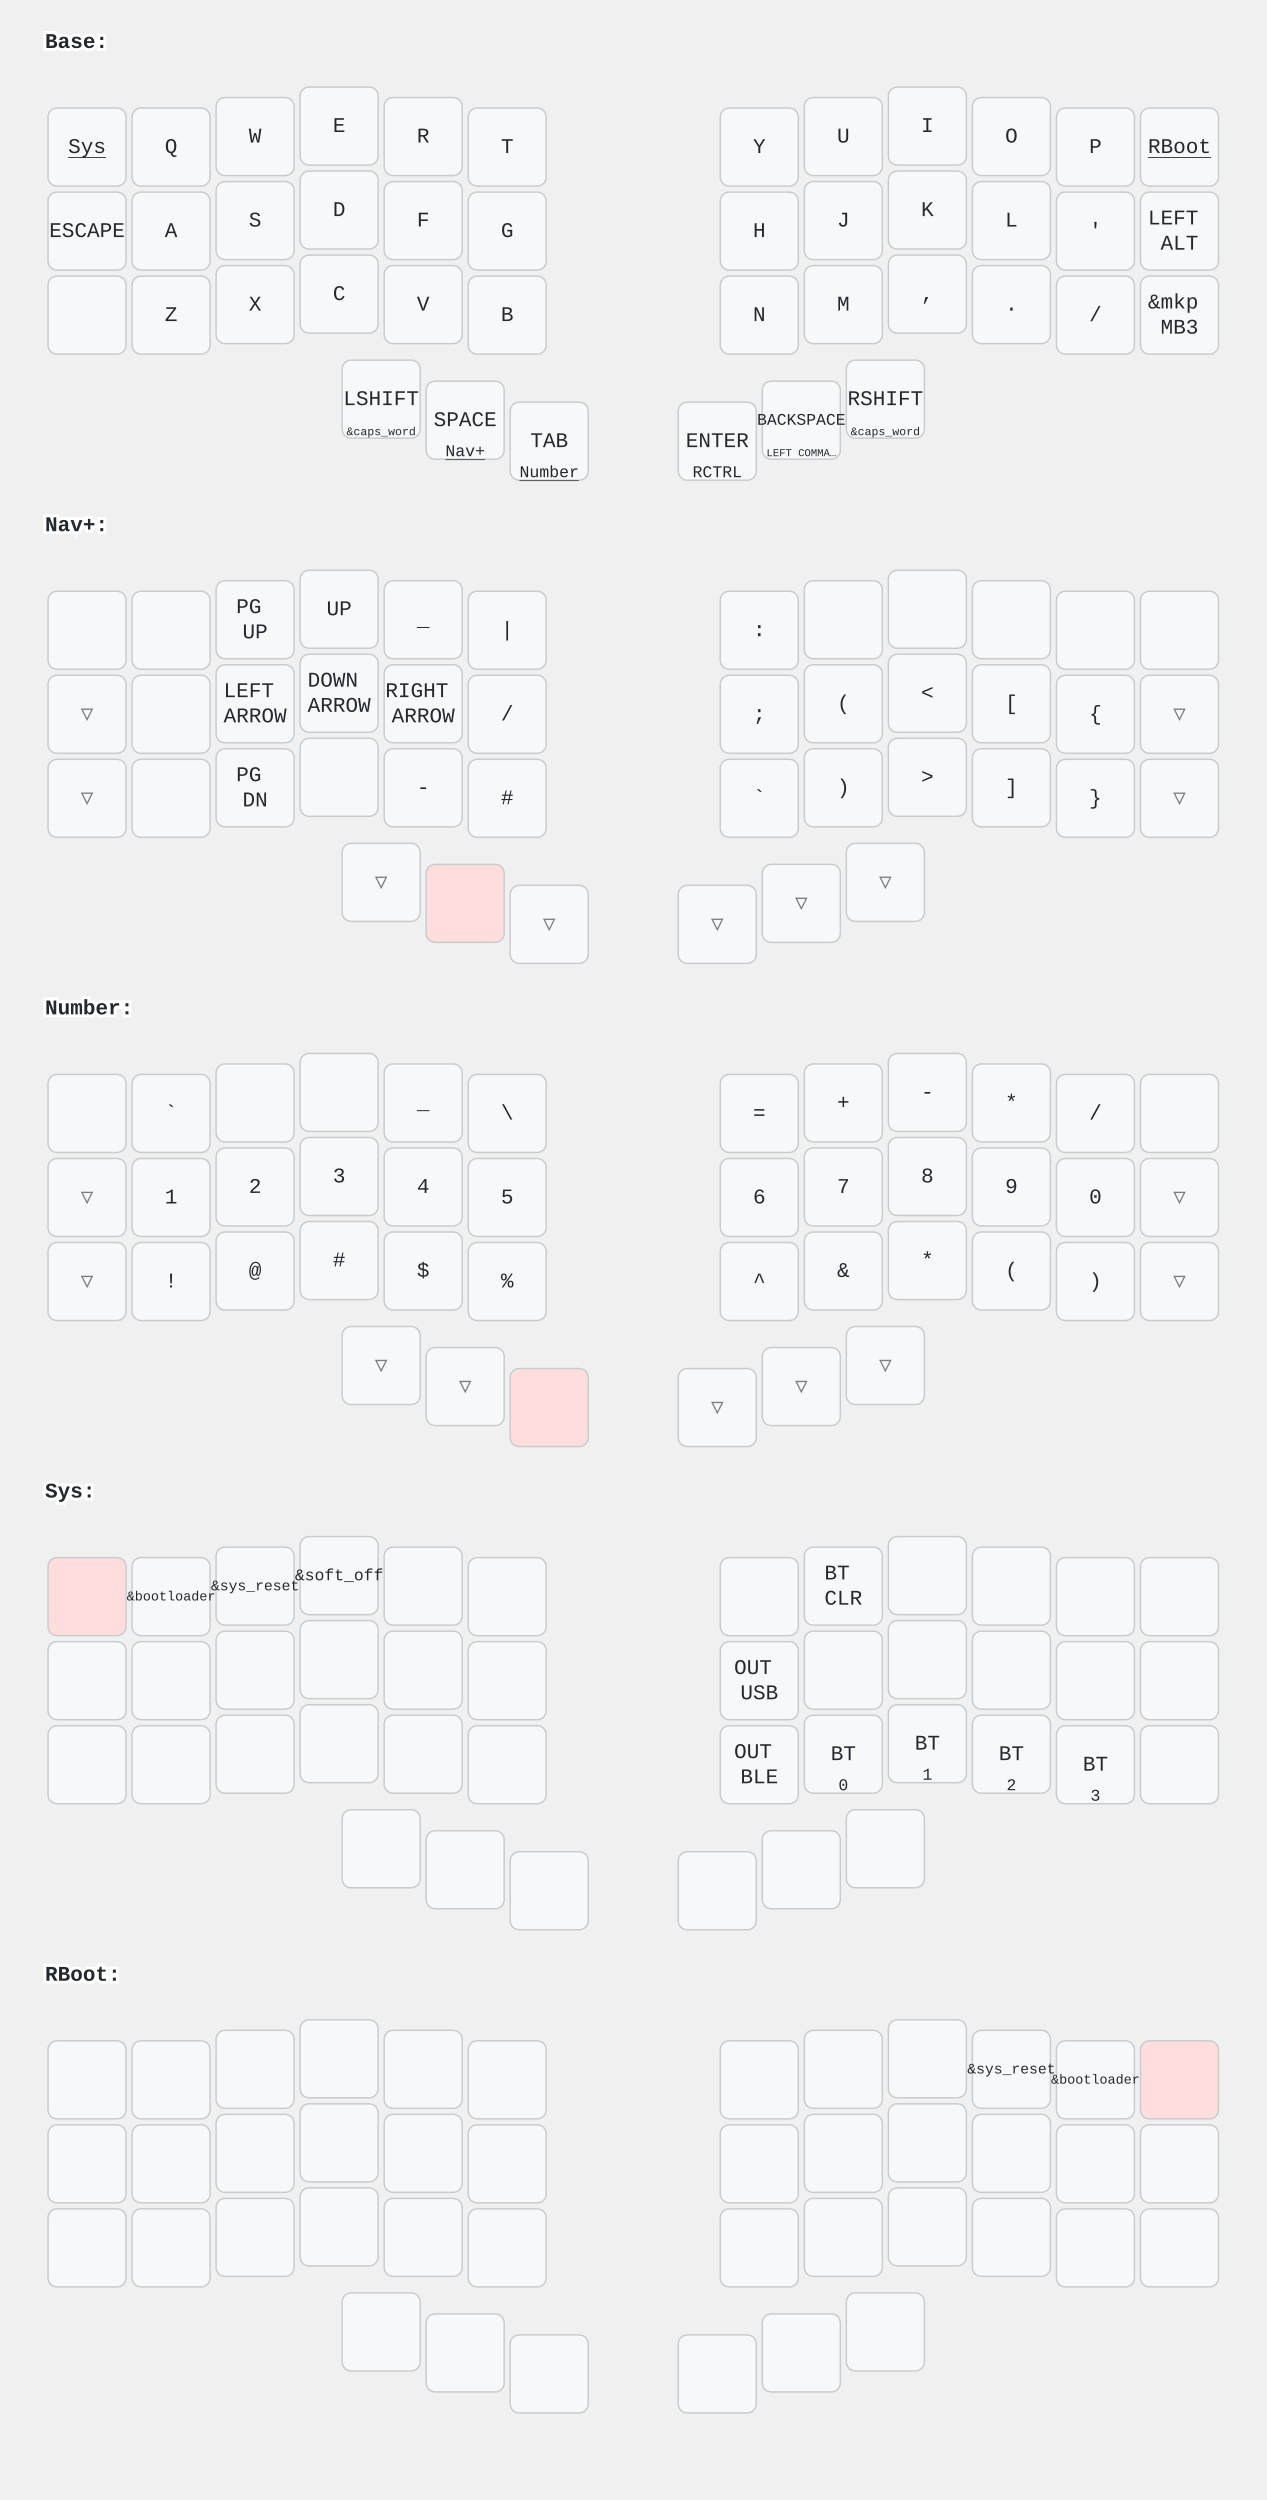
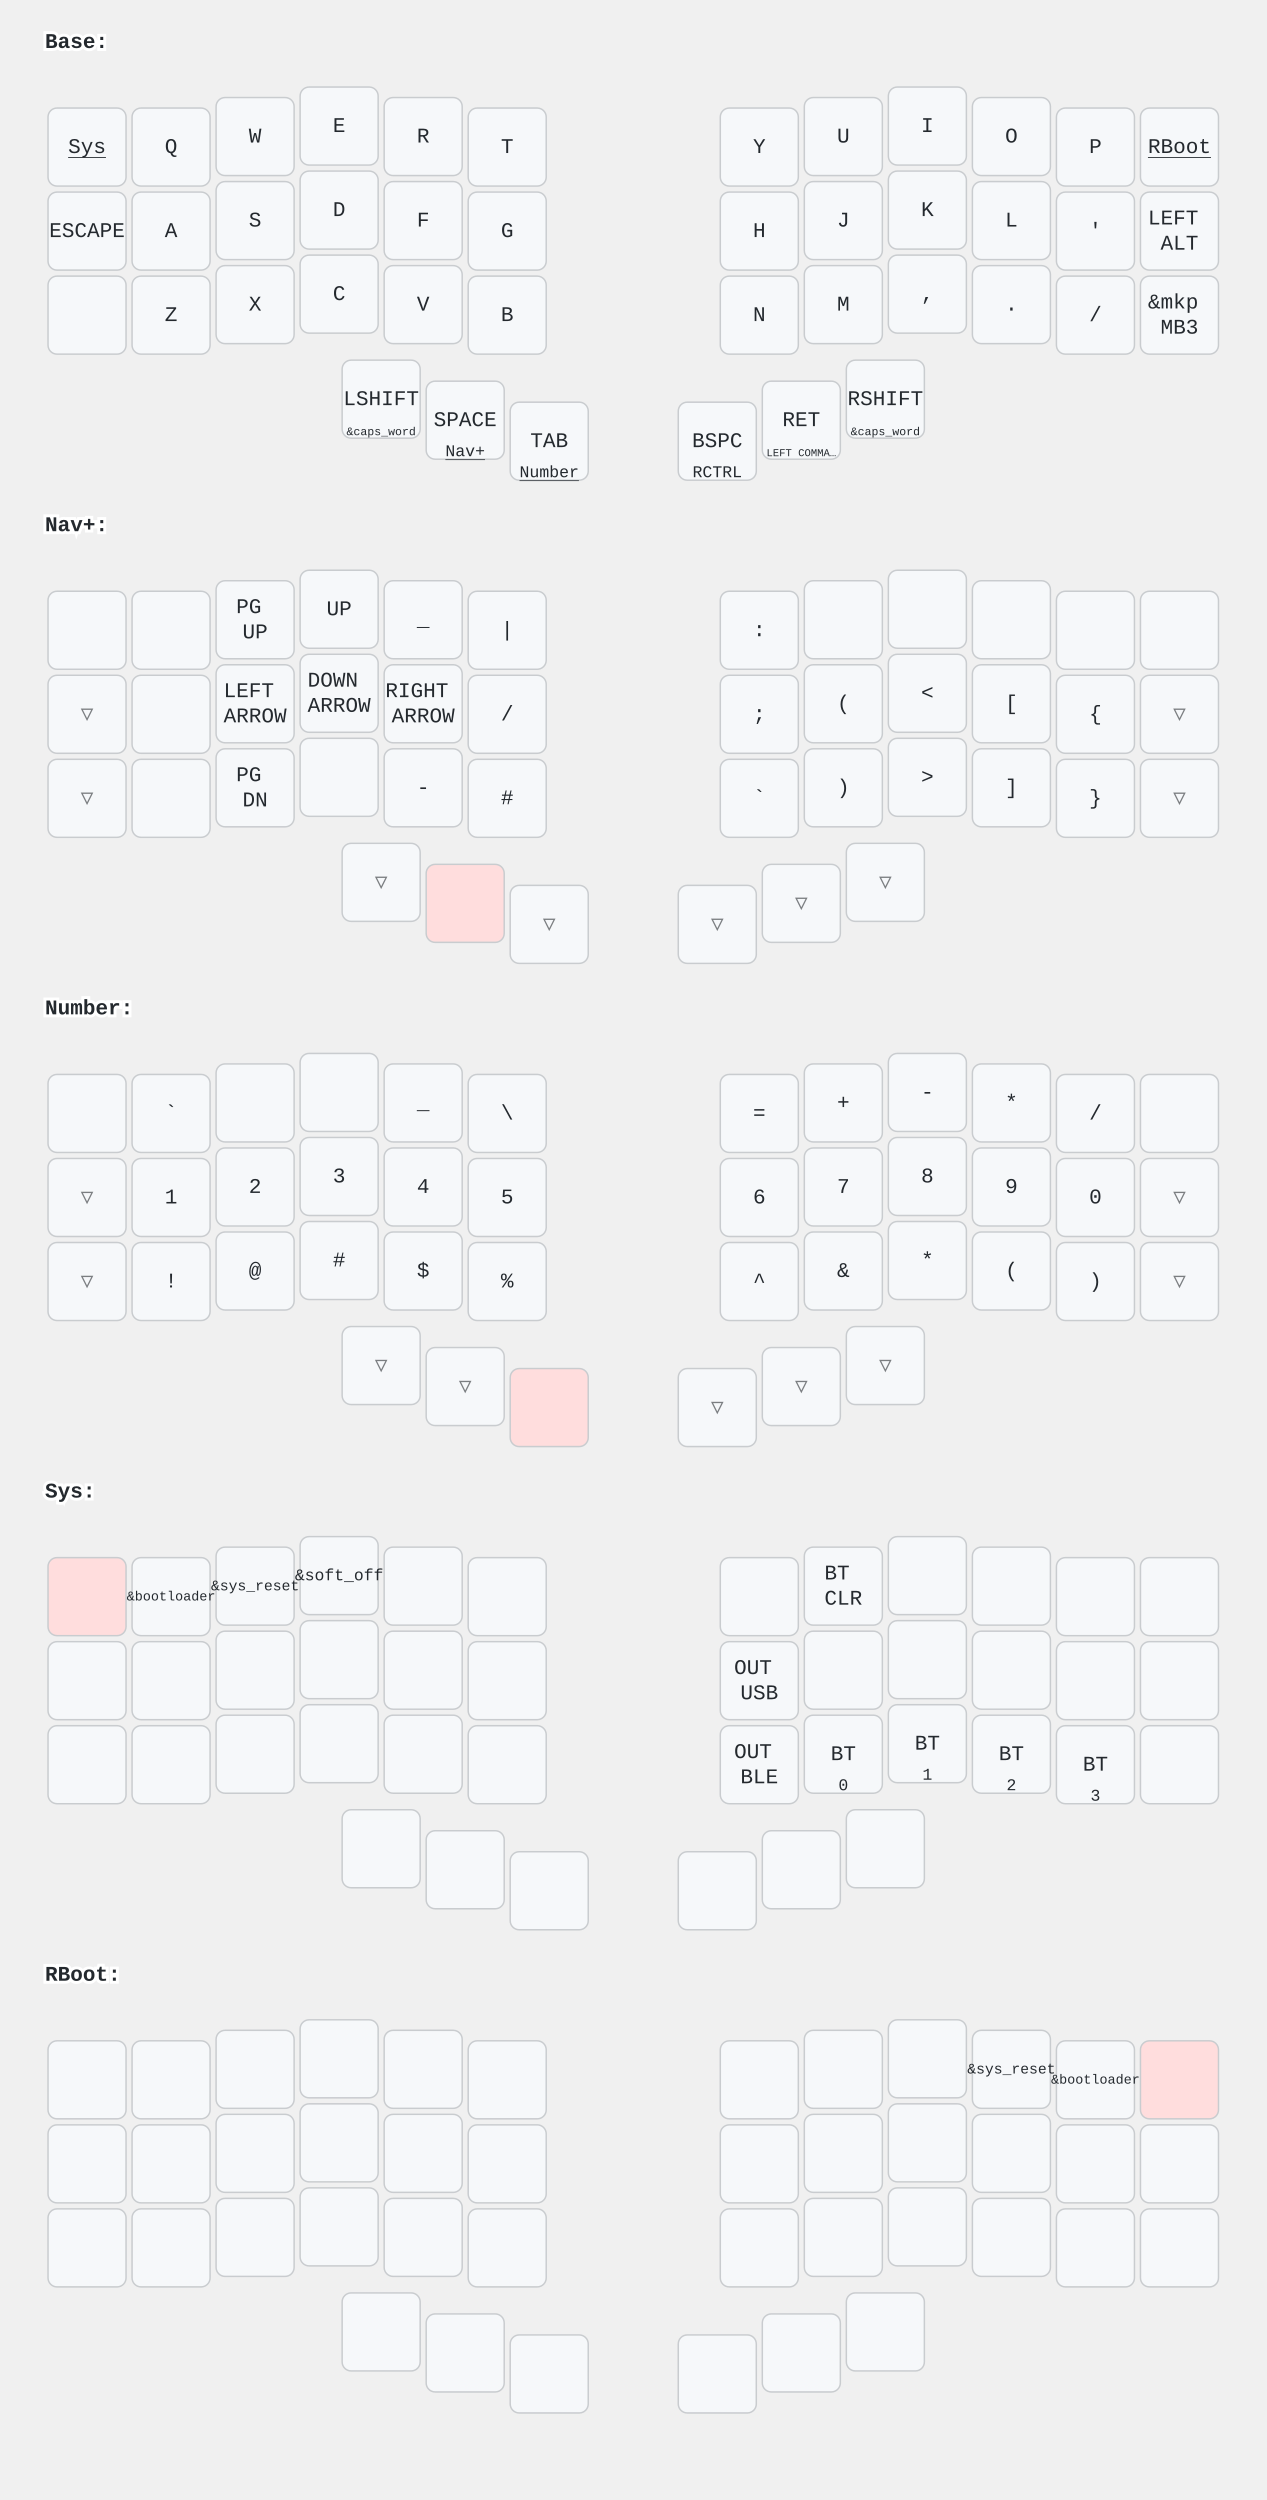
<svg xmlns="http://www.w3.org/2000/svg" width="844" height="1666" viewBox="0 0 844 1666" class="keymap">
  <style>/* inherit to force styles through use tags */
svg path {
    fill: inherit;
}

/* font and background color specifications */
svg.keymap {
    font-family: SFMono-Regular,Consolas,Liberation Mono,Menlo,monospace;
    font-size: 14px;
    font-kerning: normal;
    text-rendering: optimizeLegibility;
    fill: #24292e;
}

/* default key styling */
rect.key {
    fill: #f6f8fa;
}

rect.key, rect.combo {
    stroke: #c9cccf;
    stroke-width: 1;
}

/* default key side styling, only used is draw_key_sides is set */
rect.side {
    filter: brightness(90%);
}

/* color accent for combo boxes */
rect.combo, rect.combo-separate {
    fill: #cdf;
}

/* color accent for held keys */
rect.held, rect.combo.held {
    fill: #fdd;
}

/* color accent for ghost (optional) keys */
rect.ghost, rect.combo.ghost {
    stroke-dasharray: 4, 4;
    stroke-width: 2;
}

text {
    text-anchor: middle;
    dominant-baseline: middle;
}

/* styling for layer labels */
text.label {
    font-weight: bold;
    text-anchor: start;
    stroke: white;
    stroke-width: 4;
    paint-order: stroke;
}

/* styling for optional footer */
text.footer {
    text-anchor: end;
    dominant-baseline: auto;
    stroke: white;
    stroke-width: 4;
    paint-order: stroke;
}

/* styling for combo tap, and key hold/shifted label text */
text.combo, text.hold, text.shifted {
    font-size: 11px;
}

text.hold {
    text-anchor: middle;
    dominant-baseline: auto;
}

text.shifted {
    text-anchor: middle;
    dominant-baseline: hanging;
}

text.layer-activator {
    text-decoration: underline;
}

/* styling for hold/shifted label text in combo box */
text.combo.hold, text.combo.shifted {
    font-size: 8px;
}

/* lighter symbol for transparent keys */
text.trans {
    fill: #7b7e81;
}

/* styling for combo dendrons */
path.combo {
    stroke-width: 1;
    stroke: gray;
    fill: none;
}

/* Start Tabler Icons Cleanup */
/* cannot use height/width with glyphs */
.icon-tabler &gt; path {
    fill: inherit;
    stroke: inherit;
    stroke-width: 2;
}
/* hide tabler's default box */
.icon-tabler &gt; path[stroke="none"][fill="none"] {
    visibility: hidden;
}
/* End Tabler Icons Cleanup */
</style>
  <g transform="translate(30, 0)" class="layer-Base">
    <text x="0" y="28" class="label" id="Base">Base:</text>
    <g transform="translate(0, 56)">
      <g transform="translate(28, 42)" class="key keypos-0">
        <rect rx="6" ry="6" x="-26" y="-26" width="52" height="52" class="key" />
        <a href="#Sys">
          <text x="0" y="0" class="key tap layer-activator">Sys</text>
        </a>
      </g>
      <g transform="translate(84, 42)" class="key keypos-1">
        <rect rx="6" ry="6" x="-26" y="-26" width="52" height="52" class="key" />
        <text x="0" y="0" class="key tap">Q</text>
      </g>
      <g transform="translate(140, 35)" class="key keypos-2">
        <rect rx="6" ry="6" x="-26" y="-26" width="52" height="52" class="key" />
        <text x="0" y="0" class="key tap">W</text>
      </g>
      <g transform="translate(196, 28)" class="key keypos-3">
        <rect rx="6" ry="6" x="-26" y="-26" width="52" height="52" class="key" />
        <text x="0" y="0" class="key tap">E</text>
      </g>
      <g transform="translate(252, 35)" class="key keypos-4">
        <rect rx="6" ry="6" x="-26" y="-26" width="52" height="52" class="key" />
        <text x="0" y="0" class="key tap">R</text>
      </g>
      <g transform="translate(308, 42)" class="key keypos-5">
        <rect rx="6" ry="6" x="-26" y="-26" width="52" height="52" class="key" />
        <text x="0" y="0" class="key tap">T</text>
      </g>
      <g transform="translate(476, 42)" class="key keypos-6">
        <rect rx="6" ry="6" x="-26" y="-26" width="52" height="52" class="key" />
        <text x="0" y="0" class="key tap">Y</text>
      </g>
      <g transform="translate(532, 35)" class="key keypos-7">
        <rect rx="6" ry="6" x="-26" y="-26" width="52" height="52" class="key" />
        <text x="0" y="0" class="key tap">U</text>
      </g>
      <g transform="translate(588, 28)" class="key keypos-8">
        <rect rx="6" ry="6" x="-26" y="-26" width="52" height="52" class="key" />
        <text x="0" y="0" class="key tap">I</text>
      </g>
      <g transform="translate(644, 35)" class="key keypos-9">
        <rect rx="6" ry="6" x="-26" y="-26" width="52" height="52" class="key" />
        <text x="0" y="0" class="key tap">O</text>
      </g>
      <g transform="translate(700, 42)" class="key keypos-10">
        <rect rx="6" ry="6" x="-26" y="-26" width="52" height="52" class="key" />
        <text x="0" y="0" class="key tap">P</text>
      </g>
      <g transform="translate(756, 42)" class="key keypos-11">
        <rect rx="6" ry="6" x="-26" y="-26" width="52" height="52" class="key" />
        <a href="#RBoot">
          <text x="0" y="0" class="key tap layer-activator">RBoot</text>
        </a>
      </g>
      <g transform="translate(28, 98)" class="key keypos-12">
        <rect rx="6" ry="6" x="-26" y="-26" width="52" height="52" class="key" />
        <text x="0" y="0" class="key tap">ESCAPE</text>
      </g>
      <g transform="translate(84, 98)" class="key keypos-13">
        <rect rx="6" ry="6" x="-26" y="-26" width="52" height="52" class="key" />
        <text x="0" y="0" class="key tap">A</text>
      </g>
      <g transform="translate(140, 91)" class="key keypos-14">
        <rect rx="6" ry="6" x="-26" y="-26" width="52" height="52" class="key" />
        <text x="0" y="0" class="key tap">S</text>
      </g>
      <g transform="translate(196, 84)" class="key keypos-15">
        <rect rx="6" ry="6" x="-26" y="-26" width="52" height="52" class="key" />
        <text x="0" y="0" class="key tap">D</text>
      </g>
      <g transform="translate(252, 91)" class="key keypos-16">
        <rect rx="6" ry="6" x="-26" y="-26" width="52" height="52" class="key" />
        <text x="0" y="0" class="key tap">F</text>
      </g>
      <g transform="translate(308, 98)" class="key keypos-17">
        <rect rx="6" ry="6" x="-26" y="-26" width="52" height="52" class="key" />
        <text x="0" y="0" class="key tap">G</text>
      </g>
      <g transform="translate(476, 98)" class="key keypos-18">
        <rect rx="6" ry="6" x="-26" y="-26" width="52" height="52" class="key" />
        <text x="0" y="0" class="key tap">H</text>
      </g>
      <g transform="translate(532, 91)" class="key keypos-19">
        <rect rx="6" ry="6" x="-26" y="-26" width="52" height="52" class="key" />
        <text x="0" y="0" class="key tap">J</text>
      </g>
      <g transform="translate(588, 84)" class="key keypos-20">
        <rect rx="6" ry="6" x="-26" y="-26" width="52" height="52" class="key" />
        <text x="0" y="0" class="key tap">K</text>
      </g>
      <g transform="translate(644, 91)" class="key keypos-21">
        <rect rx="6" ry="6" x="-26" y="-26" width="52" height="52" class="key" />
        <text x="0" y="0" class="key tap">L</text>
      </g>
      <g transform="translate(700, 98)" class="key keypos-22">
        <rect rx="6" ry="6" x="-26" y="-26" width="52" height="52" class="key" />
        <text x="0" y="0" class="key tap">'</text>
      </g>
      <g transform="translate(756, 98)" class="key keypos-23">
        <rect rx="6" ry="6" x="-26" y="-26" width="52" height="52" class="key" />
        <text x="0" y="0" class="key tap">
          <tspan x="0" dy="-0.6em">LEFT</tspan>
          <tspan x="0" dy="1.2em">ALT</tspan>
        </text>
      </g>
      <g transform="translate(28, 154)" class="key keypos-24">
        <rect rx="6" ry="6" x="-26" y="-26" width="52" height="52" class="key" />
      </g>
      <g transform="translate(84, 154)" class="key keypos-25">
        <rect rx="6" ry="6" x="-26" y="-26" width="52" height="52" class="key" />
        <text x="0" y="0" class="key tap">Z</text>
      </g>
      <g transform="translate(140, 147)" class="key keypos-26">
        <rect rx="6" ry="6" x="-26" y="-26" width="52" height="52" class="key" />
        <text x="0" y="0" class="key tap">X</text>
      </g>
      <g transform="translate(196, 140)" class="key keypos-27">
        <rect rx="6" ry="6" x="-26" y="-26" width="52" height="52" class="key" />
        <text x="0" y="0" class="key tap">C</text>
      </g>
      <g transform="translate(252, 147)" class="key keypos-28">
        <rect rx="6" ry="6" x="-26" y="-26" width="52" height="52" class="key" />
        <text x="0" y="0" class="key tap">V</text>
      </g>
      <g transform="translate(308, 154)" class="key keypos-29">
        <rect rx="6" ry="6" x="-26" y="-26" width="52" height="52" class="key" />
        <text x="0" y="0" class="key tap">B</text>
      </g>
      <g transform="translate(476, 154)" class="key keypos-30">
        <rect rx="6" ry="6" x="-26" y="-26" width="52" height="52" class="key" />
        <text x="0" y="0" class="key tap">N</text>
      </g>
      <g transform="translate(532, 147)" class="key keypos-31">
        <rect rx="6" ry="6" x="-26" y="-26" width="52" height="52" class="key" />
        <text x="0" y="0" class="key tap">M</text>
      </g>
      <g transform="translate(588, 140)" class="key keypos-32">
        <rect rx="6" ry="6" x="-26" y="-26" width="52" height="52" class="key" />
        <text x="0" y="0" class="key tap">,</text>
      </g>
      <g transform="translate(644, 147)" class="key keypos-33">
        <rect rx="6" ry="6" x="-26" y="-26" width="52" height="52" class="key" />
        <text x="0" y="0" class="key tap">.</text>
      </g>
      <g transform="translate(700, 154)" class="key keypos-34">
        <rect rx="6" ry="6" x="-26" y="-26" width="52" height="52" class="key" />
        <text x="0" y="0" class="key tap">/</text>
      </g>
      <g transform="translate(756, 154)" class="key keypos-35">
        <rect rx="6" ry="6" x="-26" y="-26" width="52" height="52" class="key" />
        <text x="0" y="0" class="key tap">
          <tspan x="0" dy="-0.6em">&amp;mkp</tspan>
          <tspan x="0" dy="1.2em">MB3</tspan>
        </text>
      </g>
      <g transform="translate(224, 210)" class="key keypos-36">
        <rect rx="6" ry="6" x="-26" y="-26" width="52" height="52" class="key" />
        <text x="0" y="0" class="key tap">LSHIFT</text>
        <text x="0" y="24" class="key hold">
          <tspan style="font-size: 70%">&amp;caps_word</tspan>
        </text>
      </g>
      <g transform="translate(280, 224)" class="key keypos-37">
        <rect rx="6" ry="6" x="-26" y="-26" width="52" height="52" class="key" />
        <text x="0" y="0" class="key tap">SPACE</text>
        <a href="#Nav">
          <text x="0" y="24" class="key hold layer-activator">Nav+</text>
        </a>
      </g>
      <g transform="translate(336, 238)" class="key keypos-38">
        <rect rx="6" ry="6" x="-26" y="-26" width="52" height="52" class="key" />
        <text x="0" y="0" class="key tap">TAB</text>
        <a href="#Number">
          <text x="0" y="24" class="key hold layer-activator">Number</text>
        </a>
      </g>
      <g transform="translate(448, 238)" class="key keypos-39">
        <rect rx="6" ry="6" x="-26" y="-26" width="52" height="52" class="key" />
-         <text x="0" y="0" class="key tap">ENTER</text>
+         <text x="0" y="0" class="key tap">BSPC</text>
        <text x="0" y="24" class="key hold">RCTRL</text>
      </g>
      <g transform="translate(504, 224)" class="key keypos-40">
        <rect rx="6" ry="6" x="-26" y="-26" width="52" height="52" class="key" />
-         <text x="0" y="0" class="key tap">
-           <tspan style="font-size: 78%">BACKSPACE</tspan>
-         </text>
+         <text x="0" y="0" class="key tap">RET</text>
        <text x="0" y="24" class="key hold">
          <tspan style="font-size: 64%">LEFT COMMA…</tspan>
        </text>
      </g>
      <g transform="translate(560, 210)" class="key keypos-41">
        <rect rx="6" ry="6" x="-26" y="-26" width="52" height="52" class="key" />
        <text x="0" y="0" class="key tap">RSHIFT</text>
        <text x="0" y="24" class="key hold">
          <tspan style="font-size: 70%">&amp;caps_word</tspan>
        </text>
      </g>
    </g>
  </g>
  <g transform="translate(30, 322)" class="layer-Nav+">
    <text x="0" y="28" class="label" id="Nav">Nav+:</text>
    <g transform="translate(0, 56)">
      <g transform="translate(28, 42)" class="key keypos-0">
        <rect rx="6" ry="6" x="-26" y="-26" width="52" height="52" class="key" />
      </g>
      <g transform="translate(84, 42)" class="key keypos-1">
        <rect rx="6" ry="6" x="-26" y="-26" width="52" height="52" class="key" />
      </g>
      <g transform="translate(140, 35)" class="key keypos-2">
        <rect rx="6" ry="6" x="-26" y="-26" width="52" height="52" class="key" />
        <text x="0" y="0" class="key tap">
          <tspan x="0" dy="-0.6em">PG</tspan>
          <tspan x="0" dy="1.2em">UP</tspan>
        </text>
      </g>
      <g transform="translate(196, 28)" class="key keypos-3">
        <rect rx="6" ry="6" x="-26" y="-26" width="52" height="52" class="key" />
        <text x="0" y="0" class="key tap">UP</text>
      </g>
      <g transform="translate(252, 35)" class="key keypos-4">
        <rect rx="6" ry="6" x="-26" y="-26" width="52" height="52" class="key" />
        <text x="0" y="0" class="key tap">_</text>
      </g>
      <g transform="translate(308, 42)" class="key keypos-5">
        <rect rx="6" ry="6" x="-26" y="-26" width="52" height="52" class="key" />
        <text x="0" y="0" class="key tap">|</text>
      </g>
      <g transform="translate(476, 42)" class="key keypos-6">
        <rect rx="6" ry="6" x="-26" y="-26" width="52" height="52" class="key" />
        <text x="0" y="0" class="key tap">:</text>
      </g>
      <g transform="translate(532, 35)" class="key keypos-7">
        <rect rx="6" ry="6" x="-26" y="-26" width="52" height="52" class="key" />
      </g>
      <g transform="translate(588, 28)" class="key keypos-8">
        <rect rx="6" ry="6" x="-26" y="-26" width="52" height="52" class="key" />
      </g>
      <g transform="translate(644, 35)" class="key keypos-9">
        <rect rx="6" ry="6" x="-26" y="-26" width="52" height="52" class="key" />
      </g>
      <g transform="translate(700, 42)" class="key keypos-10">
        <rect rx="6" ry="6" x="-26" y="-26" width="52" height="52" class="key" />
      </g>
      <g transform="translate(756, 42)" class="key keypos-11">
        <rect rx="6" ry="6" x="-26" y="-26" width="52" height="52" class="key" />
      </g>
      <g transform="translate(28, 98)" class="key trans keypos-12">
        <rect rx="6" ry="6" x="-26" y="-26" width="52" height="52" class="key trans" />
        <text x="0" y="0" class="key trans tap">▽</text>
      </g>
      <g transform="translate(84, 98)" class="key keypos-13">
        <rect rx="6" ry="6" x="-26" y="-26" width="52" height="52" class="key" />
      </g>
      <g transform="translate(140, 91)" class="key keypos-14">
        <rect rx="6" ry="6" x="-26" y="-26" width="52" height="52" class="key" />
        <text x="0" y="0" class="key tap">
          <tspan x="0" dy="-0.6em">LEFT</tspan>
          <tspan x="0" dy="1.2em">ARROW</tspan>
        </text>
      </g>
      <g transform="translate(196, 84)" class="key keypos-15">
        <rect rx="6" ry="6" x="-26" y="-26" width="52" height="52" class="key" />
        <text x="0" y="0" class="key tap">
          <tspan x="0" dy="-0.6em">DOWN</tspan>
          <tspan x="0" dy="1.2em">ARROW</tspan>
        </text>
      </g>
      <g transform="translate(252, 91)" class="key keypos-16">
        <rect rx="6" ry="6" x="-26" y="-26" width="52" height="52" class="key" />
        <text x="0" y="0" class="key tap">
          <tspan x="0" dy="-0.6em">RIGHT</tspan>
          <tspan x="0" dy="1.2em">ARROW</tspan>
        </text>
      </g>
      <g transform="translate(308, 98)" class="key keypos-17">
        <rect rx="6" ry="6" x="-26" y="-26" width="52" height="52" class="key" />
        <text x="0" y="0" class="key tap">/</text>
      </g>
      <g transform="translate(476, 98)" class="key keypos-18">
        <rect rx="6" ry="6" x="-26" y="-26" width="52" height="52" class="key" />
        <text x="0" y="0" class="key tap">;</text>
      </g>
      <g transform="translate(532, 91)" class="key keypos-19">
        <rect rx="6" ry="6" x="-26" y="-26" width="52" height="52" class="key" />
        <text x="0" y="0" class="key tap">(</text>
      </g>
      <g transform="translate(588, 84)" class="key keypos-20">
        <rect rx="6" ry="6" x="-26" y="-26" width="52" height="52" class="key" />
        <text x="0" y="0" class="key tap">&lt;</text>
      </g>
      <g transform="translate(644, 91)" class="key keypos-21">
        <rect rx="6" ry="6" x="-26" y="-26" width="52" height="52" class="key" />
        <text x="0" y="0" class="key tap">[</text>
      </g>
      <g transform="translate(700, 98)" class="key keypos-22">
        <rect rx="6" ry="6" x="-26" y="-26" width="52" height="52" class="key" />
        <text x="0" y="0" class="key tap">{</text>
      </g>
      <g transform="translate(756, 98)" class="key trans keypos-23">
        <rect rx="6" ry="6" x="-26" y="-26" width="52" height="52" class="key trans" />
        <text x="0" y="0" class="key trans tap">▽</text>
      </g>
      <g transform="translate(28, 154)" class="key trans keypos-24">
        <rect rx="6" ry="6" x="-26" y="-26" width="52" height="52" class="key trans" />
        <text x="0" y="0" class="key trans tap">▽</text>
      </g>
      <g transform="translate(84, 154)" class="key keypos-25">
        <rect rx="6" ry="6" x="-26" y="-26" width="52" height="52" class="key" />
      </g>
      <g transform="translate(140, 147)" class="key keypos-26">
        <rect rx="6" ry="6" x="-26" y="-26" width="52" height="52" class="key" />
        <text x="0" y="0" class="key tap">
          <tspan x="0" dy="-0.6em">PG</tspan>
          <tspan x="0" dy="1.2em">DN</tspan>
        </text>
      </g>
      <g transform="translate(196, 140)" class="key keypos-27">
        <rect rx="6" ry="6" x="-26" y="-26" width="52" height="52" class="key" />
      </g>
      <g transform="translate(252, 147)" class="key keypos-28">
        <rect rx="6" ry="6" x="-26" y="-26" width="52" height="52" class="key" />
        <text x="0" y="0" class="key tap">-</text>
      </g>
      <g transform="translate(308, 154)" class="key keypos-29">
        <rect rx="6" ry="6" x="-26" y="-26" width="52" height="52" class="key" />
        <text x="0" y="0" class="key tap">#</text>
      </g>
      <g transform="translate(476, 154)" class="key keypos-30">
        <rect rx="6" ry="6" x="-26" y="-26" width="52" height="52" class="key" />
        <text x="0" y="0" class="key tap">`</text>
      </g>
      <g transform="translate(532, 147)" class="key keypos-31">
        <rect rx="6" ry="6" x="-26" y="-26" width="52" height="52" class="key" />
        <text x="0" y="0" class="key tap">)</text>
      </g>
      <g transform="translate(588, 140)" class="key keypos-32">
        <rect rx="6" ry="6" x="-26" y="-26" width="52" height="52" class="key" />
        <text x="0" y="0" class="key tap">&gt;</text>
      </g>
      <g transform="translate(644, 147)" class="key keypos-33">
        <rect rx="6" ry="6" x="-26" y="-26" width="52" height="52" class="key" />
        <text x="0" y="0" class="key tap">]</text>
      </g>
      <g transform="translate(700, 154)" class="key keypos-34">
        <rect rx="6" ry="6" x="-26" y="-26" width="52" height="52" class="key" />
        <text x="0" y="0" class="key tap">}</text>
      </g>
      <g transform="translate(756, 154)" class="key trans keypos-35">
        <rect rx="6" ry="6" x="-26" y="-26" width="52" height="52" class="key trans" />
        <text x="0" y="0" class="key trans tap">▽</text>
      </g>
      <g transform="translate(224, 210)" class="key trans keypos-36">
        <rect rx="6" ry="6" x="-26" y="-26" width="52" height="52" class="key trans" />
        <text x="0" y="0" class="key trans tap">▽</text>
      </g>
      <g transform="translate(280, 224)" class="key held keypos-37">
        <rect rx="6" ry="6" x="-26" y="-26" width="52" height="52" class="key held" />
      </g>
      <g transform="translate(336, 238)" class="key trans keypos-38">
        <rect rx="6" ry="6" x="-26" y="-26" width="52" height="52" class="key trans" />
        <text x="0" y="0" class="key trans tap">▽</text>
      </g>
      <g transform="translate(448, 238)" class="key trans keypos-39">
        <rect rx="6" ry="6" x="-26" y="-26" width="52" height="52" class="key trans" />
        <text x="0" y="0" class="key trans tap">▽</text>
      </g>
      <g transform="translate(504, 224)" class="key trans keypos-40">
        <rect rx="6" ry="6" x="-26" y="-26" width="52" height="52" class="key trans" />
        <text x="0" y="0" class="key trans tap">▽</text>
      </g>
      <g transform="translate(560, 210)" class="key trans keypos-41">
        <rect rx="6" ry="6" x="-26" y="-26" width="52" height="52" class="key trans" />
        <text x="0" y="0" class="key trans tap">▽</text>
      </g>
    </g>
  </g>
  <g transform="translate(30, 644)" class="layer-Number">
    <text x="0" y="28" class="label" id="Number">Number:</text>
    <g transform="translate(0, 56)">
      <g transform="translate(28, 42)" class="key keypos-0">
        <rect rx="6" ry="6" x="-26" y="-26" width="52" height="52" class="key" />
      </g>
      <g transform="translate(84, 42)" class="key keypos-1">
        <rect rx="6" ry="6" x="-26" y="-26" width="52" height="52" class="key" />
        <text x="0" y="0" class="key tap">`</text>
      </g>
      <g transform="translate(140, 35)" class="key keypos-2">
        <rect rx="6" ry="6" x="-26" y="-26" width="52" height="52" class="key" />
      </g>
      <g transform="translate(196, 28)" class="key keypos-3">
        <rect rx="6" ry="6" x="-26" y="-26" width="52" height="52" class="key" />
      </g>
      <g transform="translate(252, 35)" class="key keypos-4">
        <rect rx="6" ry="6" x="-26" y="-26" width="52" height="52" class="key" />
        <text x="0" y="0" class="key tap">_</text>
      </g>
      <g transform="translate(308, 42)" class="key keypos-5">
        <rect rx="6" ry="6" x="-26" y="-26" width="52" height="52" class="key" />
        <text x="0" y="0" class="key tap">\</text>
      </g>
      <g transform="translate(476, 42)" class="key keypos-6">
        <rect rx="6" ry="6" x="-26" y="-26" width="52" height="52" class="key" />
        <text x="0" y="0" class="key tap">=</text>
      </g>
      <g transform="translate(532, 35)" class="key keypos-7">
        <rect rx="6" ry="6" x="-26" y="-26" width="52" height="52" class="key" />
        <text x="0" y="0" class="key tap">+</text>
      </g>
      <g transform="translate(588, 28)" class="key keypos-8">
        <rect rx="6" ry="6" x="-26" y="-26" width="52" height="52" class="key" />
        <text x="0" y="0" class="key tap">-</text>
      </g>
      <g transform="translate(644, 35)" class="key keypos-9">
        <rect rx="6" ry="6" x="-26" y="-26" width="52" height="52" class="key" />
        <text x="0" y="0" class="key tap">*</text>
      </g>
      <g transform="translate(700, 42)" class="key keypos-10">
        <rect rx="6" ry="6" x="-26" y="-26" width="52" height="52" class="key" />
        <text x="0" y="0" class="key tap">/</text>
      </g>
      <g transform="translate(756, 42)" class="key keypos-11">
        <rect rx="6" ry="6" x="-26" y="-26" width="52" height="52" class="key" />
      </g>
      <g transform="translate(28, 98)" class="key trans keypos-12">
        <rect rx="6" ry="6" x="-26" y="-26" width="52" height="52" class="key trans" />
        <text x="0" y="0" class="key trans tap">▽</text>
      </g>
      <g transform="translate(84, 98)" class="key keypos-13">
        <rect rx="6" ry="6" x="-26" y="-26" width="52" height="52" class="key" />
        <text x="0" y="0" class="key tap">1</text>
      </g>
      <g transform="translate(140, 91)" class="key keypos-14">
        <rect rx="6" ry="6" x="-26" y="-26" width="52" height="52" class="key" />
        <text x="0" y="0" class="key tap">2</text>
      </g>
      <g transform="translate(196, 84)" class="key keypos-15">
        <rect rx="6" ry="6" x="-26" y="-26" width="52" height="52" class="key" />
        <text x="0" y="0" class="key tap">3</text>
      </g>
      <g transform="translate(252, 91)" class="key keypos-16">
        <rect rx="6" ry="6" x="-26" y="-26" width="52" height="52" class="key" />
        <text x="0" y="0" class="key tap">4</text>
      </g>
      <g transform="translate(308, 98)" class="key keypos-17">
        <rect rx="6" ry="6" x="-26" y="-26" width="52" height="52" class="key" />
        <text x="0" y="0" class="key tap">5</text>
      </g>
      <g transform="translate(476, 98)" class="key keypos-18">
        <rect rx="6" ry="6" x="-26" y="-26" width="52" height="52" class="key" />
        <text x="0" y="0" class="key tap">6</text>
      </g>
      <g transform="translate(532, 91)" class="key keypos-19">
        <rect rx="6" ry="6" x="-26" y="-26" width="52" height="52" class="key" />
        <text x="0" y="0" class="key tap">7</text>
      </g>
      <g transform="translate(588, 84)" class="key keypos-20">
        <rect rx="6" ry="6" x="-26" y="-26" width="52" height="52" class="key" />
        <text x="0" y="0" class="key tap">8</text>
      </g>
      <g transform="translate(644, 91)" class="key keypos-21">
        <rect rx="6" ry="6" x="-26" y="-26" width="52" height="52" class="key" />
        <text x="0" y="0" class="key tap">9</text>
      </g>
      <g transform="translate(700, 98)" class="key keypos-22">
        <rect rx="6" ry="6" x="-26" y="-26" width="52" height="52" class="key" />
        <text x="0" y="0" class="key tap">0</text>
      </g>
      <g transform="translate(756, 98)" class="key trans keypos-23">
        <rect rx="6" ry="6" x="-26" y="-26" width="52" height="52" class="key trans" />
        <text x="0" y="0" class="key trans tap">▽</text>
      </g>
      <g transform="translate(28, 154)" class="key trans keypos-24">
        <rect rx="6" ry="6" x="-26" y="-26" width="52" height="52" class="key trans" />
        <text x="0" y="0" class="key trans tap">▽</text>
      </g>
      <g transform="translate(84, 154)" class="key keypos-25">
        <rect rx="6" ry="6" x="-26" y="-26" width="52" height="52" class="key" />
        <text x="0" y="0" class="key tap">!</text>
      </g>
      <g transform="translate(140, 147)" class="key keypos-26">
        <rect rx="6" ry="6" x="-26" y="-26" width="52" height="52" class="key" />
        <text x="0" y="0" class="key tap">@</text>
      </g>
      <g transform="translate(196, 140)" class="key keypos-27">
        <rect rx="6" ry="6" x="-26" y="-26" width="52" height="52" class="key" />
        <text x="0" y="0" class="key tap">#</text>
      </g>
      <g transform="translate(252, 147)" class="key keypos-28">
        <rect rx="6" ry="6" x="-26" y="-26" width="52" height="52" class="key" />
        <text x="0" y="0" class="key tap">$</text>
      </g>
      <g transform="translate(308, 154)" class="key keypos-29">
        <rect rx="6" ry="6" x="-26" y="-26" width="52" height="52" class="key" />
        <text x="0" y="0" class="key tap">%</text>
      </g>
      <g transform="translate(476, 154)" class="key keypos-30">
        <rect rx="6" ry="6" x="-26" y="-26" width="52" height="52" class="key" />
        <text x="0" y="0" class="key tap">^</text>
      </g>
      <g transform="translate(532, 147)" class="key keypos-31">
        <rect rx="6" ry="6" x="-26" y="-26" width="52" height="52" class="key" />
        <text x="0" y="0" class="key tap">&amp;</text>
      </g>
      <g transform="translate(588, 140)" class="key keypos-32">
        <rect rx="6" ry="6" x="-26" y="-26" width="52" height="52" class="key" />
        <text x="0" y="0" class="key tap">*</text>
      </g>
      <g transform="translate(644, 147)" class="key keypos-33">
        <rect rx="6" ry="6" x="-26" y="-26" width="52" height="52" class="key" />
        <text x="0" y="0" class="key tap">(</text>
      </g>
      <g transform="translate(700, 154)" class="key keypos-34">
        <rect rx="6" ry="6" x="-26" y="-26" width="52" height="52" class="key" />
        <text x="0" y="0" class="key tap">)</text>
      </g>
      <g transform="translate(756, 154)" class="key trans keypos-35">
        <rect rx="6" ry="6" x="-26" y="-26" width="52" height="52" class="key trans" />
        <text x="0" y="0" class="key trans tap">▽</text>
      </g>
      <g transform="translate(224, 210)" class="key trans keypos-36">
        <rect rx="6" ry="6" x="-26" y="-26" width="52" height="52" class="key trans" />
        <text x="0" y="0" class="key trans tap">▽</text>
      </g>
      <g transform="translate(280, 224)" class="key trans keypos-37">
        <rect rx="6" ry="6" x="-26" y="-26" width="52" height="52" class="key trans" />
        <text x="0" y="0" class="key trans tap">▽</text>
      </g>
      <g transform="translate(336, 238)" class="key held keypos-38">
        <rect rx="6" ry="6" x="-26" y="-26" width="52" height="52" class="key held" />
      </g>
      <g transform="translate(448, 238)" class="key trans keypos-39">
        <rect rx="6" ry="6" x="-26" y="-26" width="52" height="52" class="key trans" />
        <text x="0" y="0" class="key trans tap">▽</text>
      </g>
      <g transform="translate(504, 224)" class="key trans keypos-40">
        <rect rx="6" ry="6" x="-26" y="-26" width="52" height="52" class="key trans" />
        <text x="0" y="0" class="key trans tap">▽</text>
      </g>
      <g transform="translate(560, 210)" class="key trans keypos-41">
        <rect rx="6" ry="6" x="-26" y="-26" width="52" height="52" class="key trans" />
        <text x="0" y="0" class="key trans tap">▽</text>
      </g>
    </g>
  </g>
  <g transform="translate(30, 966)" class="layer-Sys">
    <text x="0" y="28" class="label" id="Sys">Sys:</text>
    <g transform="translate(0, 56)">
      <g transform="translate(28, 42)" class="key held keypos-0">
        <rect rx="6" ry="6" x="-26" y="-26" width="52" height="52" class="key held" />
      </g>
      <g transform="translate(84, 42)" class="key keypos-1">
        <rect rx="6" ry="6" x="-26" y="-26" width="52" height="52" class="key" />
        <text x="0" y="0" class="key tap">
          <tspan style="font-size: 64%">&amp;bootloader</tspan>
        </text>
      </g>
      <g transform="translate(140, 35)" class="key keypos-2">
        <rect rx="6" ry="6" x="-26" y="-26" width="52" height="52" class="key" />
        <text x="0" y="0" class="key tap">
          <tspan style="font-size: 70%">&amp;sys_reset</tspan>
        </text>
      </g>
      <g transform="translate(196, 28)" class="key keypos-3">
        <rect rx="6" ry="6" x="-26" y="-26" width="52" height="52" class="key" />
        <text x="0" y="0" class="key tap">
          <tspan style="font-size: 78%">&amp;soft_off</tspan>
        </text>
      </g>
      <g transform="translate(252, 35)" class="key keypos-4">
        <rect rx="6" ry="6" x="-26" y="-26" width="52" height="52" class="key" />
      </g>
      <g transform="translate(308, 42)" class="key keypos-5">
        <rect rx="6" ry="6" x="-26" y="-26" width="52" height="52" class="key" />
      </g>
      <g transform="translate(476, 42)" class="key keypos-6">
        <rect rx="6" ry="6" x="-26" y="-26" width="52" height="52" class="key" />
      </g>
      <g transform="translate(532, 35)" class="key keypos-7">
        <rect rx="6" ry="6" x="-26" y="-26" width="52" height="52" class="key" />
        <text x="0" y="0" class="key tap">
          <tspan x="0" dy="-0.6em">BT</tspan>
          <tspan x="0" dy="1.2em">CLR</tspan>
        </text>
      </g>
      <g transform="translate(588, 28)" class="key keypos-8">
        <rect rx="6" ry="6" x="-26" y="-26" width="52" height="52" class="key" />
      </g>
      <g transform="translate(644, 35)" class="key keypos-9">
        <rect rx="6" ry="6" x="-26" y="-26" width="52" height="52" class="key" />
      </g>
      <g transform="translate(700, 42)" class="key keypos-10">
        <rect rx="6" ry="6" x="-26" y="-26" width="52" height="52" class="key" />
      </g>
      <g transform="translate(756, 42)" class="key keypos-11">
        <rect rx="6" ry="6" x="-26" y="-26" width="52" height="52" class="key" />
      </g>
      <g transform="translate(28, 98)" class="key keypos-12">
        <rect rx="6" ry="6" x="-26" y="-26" width="52" height="52" class="key" />
      </g>
      <g transform="translate(84, 98)" class="key keypos-13">
        <rect rx="6" ry="6" x="-26" y="-26" width="52" height="52" class="key" />
      </g>
      <g transform="translate(140, 91)" class="key keypos-14">
        <rect rx="6" ry="6" x="-26" y="-26" width="52" height="52" class="key" />
      </g>
      <g transform="translate(196, 84)" class="key keypos-15">
        <rect rx="6" ry="6" x="-26" y="-26" width="52" height="52" class="key" />
      </g>
      <g transform="translate(252, 91)" class="key keypos-16">
        <rect rx="6" ry="6" x="-26" y="-26" width="52" height="52" class="key" />
      </g>
      <g transform="translate(308, 98)" class="key keypos-17">
        <rect rx="6" ry="6" x="-26" y="-26" width="52" height="52" class="key" />
      </g>
      <g transform="translate(476, 98)" class="key keypos-18">
        <rect rx="6" ry="6" x="-26" y="-26" width="52" height="52" class="key" />
        <text x="0" y="0" class="key tap">
          <tspan x="0" dy="-0.6em">OUT</tspan>
          <tspan x="0" dy="1.2em">USB</tspan>
        </text>
      </g>
      <g transform="translate(532, 91)" class="key keypos-19">
        <rect rx="6" ry="6" x="-26" y="-26" width="52" height="52" class="key" />
      </g>
      <g transform="translate(588, 84)" class="key keypos-20">
        <rect rx="6" ry="6" x="-26" y="-26" width="52" height="52" class="key" />
      </g>
      <g transform="translate(644, 91)" class="key keypos-21">
        <rect rx="6" ry="6" x="-26" y="-26" width="52" height="52" class="key" />
      </g>
      <g transform="translate(700, 98)" class="key keypos-22">
        <rect rx="6" ry="6" x="-26" y="-26" width="52" height="52" class="key" />
      </g>
      <g transform="translate(756, 98)" class="key keypos-23">
        <rect rx="6" ry="6" x="-26" y="-26" width="52" height="52" class="key" />
      </g>
      <g transform="translate(28, 154)" class="key keypos-24">
        <rect rx="6" ry="6" x="-26" y="-26" width="52" height="52" class="key" />
      </g>
      <g transform="translate(84, 154)" class="key keypos-25">
        <rect rx="6" ry="6" x="-26" y="-26" width="52" height="52" class="key" />
      </g>
      <g transform="translate(140, 147)" class="key keypos-26">
        <rect rx="6" ry="6" x="-26" y="-26" width="52" height="52" class="key" />
      </g>
      <g transform="translate(196, 140)" class="key keypos-27">
        <rect rx="6" ry="6" x="-26" y="-26" width="52" height="52" class="key" />
      </g>
      <g transform="translate(252, 147)" class="key keypos-28">
        <rect rx="6" ry="6" x="-26" y="-26" width="52" height="52" class="key" />
      </g>
      <g transform="translate(308, 154)" class="key keypos-29">
        <rect rx="6" ry="6" x="-26" y="-26" width="52" height="52" class="key" />
      </g>
      <g transform="translate(476, 154)" class="key keypos-30">
        <rect rx="6" ry="6" x="-26" y="-26" width="52" height="52" class="key" />
        <text x="0" y="0" class="key tap">
          <tspan x="0" dy="-0.6em">OUT</tspan>
          <tspan x="0" dy="1.2em">BLE</tspan>
        </text>
      </g>
      <g transform="translate(532, 147)" class="key keypos-31">
        <rect rx="6" ry="6" x="-26" y="-26" width="52" height="52" class="key" />
        <text x="0" y="0" class="key tap">BT</text>
        <text x="0" y="24" class="key hold">0</text>
      </g>
      <g transform="translate(588, 140)" class="key keypos-32">
        <rect rx="6" ry="6" x="-26" y="-26" width="52" height="52" class="key" />
        <text x="0" y="0" class="key tap">BT</text>
        <text x="0" y="24" class="key hold">1</text>
      </g>
      <g transform="translate(644, 147)" class="key keypos-33">
        <rect rx="6" ry="6" x="-26" y="-26" width="52" height="52" class="key" />
        <text x="0" y="0" class="key tap">BT</text>
        <text x="0" y="24" class="key hold">2</text>
      </g>
      <g transform="translate(700, 154)" class="key keypos-34">
        <rect rx="6" ry="6" x="-26" y="-26" width="52" height="52" class="key" />
        <text x="0" y="0" class="key tap">BT</text>
        <text x="0" y="24" class="key hold">3</text>
      </g>
      <g transform="translate(756, 154)" class="key keypos-35">
        <rect rx="6" ry="6" x="-26" y="-26" width="52" height="52" class="key" />
      </g>
      <g transform="translate(224, 210)" class="key keypos-36">
        <rect rx="6" ry="6" x="-26" y="-26" width="52" height="52" class="key" />
      </g>
      <g transform="translate(280, 224)" class="key keypos-37">
        <rect rx="6" ry="6" x="-26" y="-26" width="52" height="52" class="key" />
      </g>
      <g transform="translate(336, 238)" class="key keypos-38">
        <rect rx="6" ry="6" x="-26" y="-26" width="52" height="52" class="key" />
      </g>
      <g transform="translate(448, 238)" class="key keypos-39">
        <rect rx="6" ry="6" x="-26" y="-26" width="52" height="52" class="key" />
      </g>
      <g transform="translate(504, 224)" class="key keypos-40">
        <rect rx="6" ry="6" x="-26" y="-26" width="52" height="52" class="key" />
      </g>
      <g transform="translate(560, 210)" class="key keypos-41">
        <rect rx="6" ry="6" x="-26" y="-26" width="52" height="52" class="key" />
      </g>
    </g>
  </g>
  <g transform="translate(30, 1288)" class="layer-RBoot">
    <text x="0" y="28" class="label" id="RBoot">RBoot:</text>
    <g transform="translate(0, 56)">
      <g transform="translate(28, 42)" class="key keypos-0">
        <rect rx="6" ry="6" x="-26" y="-26" width="52" height="52" class="key" />
      </g>
      <g transform="translate(84, 42)" class="key keypos-1">
        <rect rx="6" ry="6" x="-26" y="-26" width="52" height="52" class="key" />
      </g>
      <g transform="translate(140, 35)" class="key keypos-2">
        <rect rx="6" ry="6" x="-26" y="-26" width="52" height="52" class="key" />
      </g>
      <g transform="translate(196, 28)" class="key keypos-3">
        <rect rx="6" ry="6" x="-26" y="-26" width="52" height="52" class="key" />
      </g>
      <g transform="translate(252, 35)" class="key keypos-4">
        <rect rx="6" ry="6" x="-26" y="-26" width="52" height="52" class="key" />
      </g>
      <g transform="translate(308, 42)" class="key keypos-5">
        <rect rx="6" ry="6" x="-26" y="-26" width="52" height="52" class="key" />
      </g>
      <g transform="translate(476, 42)" class="key keypos-6">
        <rect rx="6" ry="6" x="-26" y="-26" width="52" height="52" class="key" />
      </g>
      <g transform="translate(532, 35)" class="key keypos-7">
        <rect rx="6" ry="6" x="-26" y="-26" width="52" height="52" class="key" />
      </g>
      <g transform="translate(588, 28)" class="key keypos-8">
        <rect rx="6" ry="6" x="-26" y="-26" width="52" height="52" class="key" />
      </g>
      <g transform="translate(644, 35)" class="key keypos-9">
        <rect rx="6" ry="6" x="-26" y="-26" width="52" height="52" class="key" />
        <text x="0" y="0" class="key tap">
          <tspan style="font-size: 70%">&amp;sys_reset</tspan>
        </text>
      </g>
      <g transform="translate(700, 42)" class="key keypos-10">
        <rect rx="6" ry="6" x="-26" y="-26" width="52" height="52" class="key" />
        <text x="0" y="0" class="key tap">
          <tspan style="font-size: 64%">&amp;bootloader</tspan>
        </text>
      </g>
      <g transform="translate(756, 42)" class="key held keypos-11">
        <rect rx="6" ry="6" x="-26" y="-26" width="52" height="52" class="key held" />
      </g>
      <g transform="translate(28, 98)" class="key keypos-12">
        <rect rx="6" ry="6" x="-26" y="-26" width="52" height="52" class="key" />
      </g>
      <g transform="translate(84, 98)" class="key keypos-13">
        <rect rx="6" ry="6" x="-26" y="-26" width="52" height="52" class="key" />
      </g>
      <g transform="translate(140, 91)" class="key keypos-14">
        <rect rx="6" ry="6" x="-26" y="-26" width="52" height="52" class="key" />
      </g>
      <g transform="translate(196, 84)" class="key keypos-15">
        <rect rx="6" ry="6" x="-26" y="-26" width="52" height="52" class="key" />
      </g>
      <g transform="translate(252, 91)" class="key keypos-16">
        <rect rx="6" ry="6" x="-26" y="-26" width="52" height="52" class="key" />
      </g>
      <g transform="translate(308, 98)" class="key keypos-17">
        <rect rx="6" ry="6" x="-26" y="-26" width="52" height="52" class="key" />
      </g>
      <g transform="translate(476, 98)" class="key keypos-18">
        <rect rx="6" ry="6" x="-26" y="-26" width="52" height="52" class="key" />
      </g>
      <g transform="translate(532, 91)" class="key keypos-19">
        <rect rx="6" ry="6" x="-26" y="-26" width="52" height="52" class="key" />
      </g>
      <g transform="translate(588, 84)" class="key keypos-20">
        <rect rx="6" ry="6" x="-26" y="-26" width="52" height="52" class="key" />
      </g>
      <g transform="translate(644, 91)" class="key keypos-21">
        <rect rx="6" ry="6" x="-26" y="-26" width="52" height="52" class="key" />
      </g>
      <g transform="translate(700, 98)" class="key keypos-22">
        <rect rx="6" ry="6" x="-26" y="-26" width="52" height="52" class="key" />
      </g>
      <g transform="translate(756, 98)" class="key keypos-23">
        <rect rx="6" ry="6" x="-26" y="-26" width="52" height="52" class="key" />
      </g>
      <g transform="translate(28, 154)" class="key keypos-24">
        <rect rx="6" ry="6" x="-26" y="-26" width="52" height="52" class="key" />
      </g>
      <g transform="translate(84, 154)" class="key keypos-25">
        <rect rx="6" ry="6" x="-26" y="-26" width="52" height="52" class="key" />
      </g>
      <g transform="translate(140, 147)" class="key keypos-26">
        <rect rx="6" ry="6" x="-26" y="-26" width="52" height="52" class="key" />
      </g>
      <g transform="translate(196, 140)" class="key keypos-27">
        <rect rx="6" ry="6" x="-26" y="-26" width="52" height="52" class="key" />
      </g>
      <g transform="translate(252, 147)" class="key keypos-28">
        <rect rx="6" ry="6" x="-26" y="-26" width="52" height="52" class="key" />
      </g>
      <g transform="translate(308, 154)" class="key keypos-29">
        <rect rx="6" ry="6" x="-26" y="-26" width="52" height="52" class="key" />
      </g>
      <g transform="translate(476, 154)" class="key keypos-30">
        <rect rx="6" ry="6" x="-26" y="-26" width="52" height="52" class="key" />
      </g>
      <g transform="translate(532, 147)" class="key keypos-31">
        <rect rx="6" ry="6" x="-26" y="-26" width="52" height="52" class="key" />
      </g>
      <g transform="translate(588, 140)" class="key keypos-32">
        <rect rx="6" ry="6" x="-26" y="-26" width="52" height="52" class="key" />
      </g>
      <g transform="translate(644, 147)" class="key keypos-33">
        <rect rx="6" ry="6" x="-26" y="-26" width="52" height="52" class="key" />
      </g>
      <g transform="translate(700, 154)" class="key keypos-34">
        <rect rx="6" ry="6" x="-26" y="-26" width="52" height="52" class="key" />
      </g>
      <g transform="translate(756, 154)" class="key keypos-35">
        <rect rx="6" ry="6" x="-26" y="-26" width="52" height="52" class="key" />
      </g>
      <g transform="translate(224, 210)" class="key keypos-36">
        <rect rx="6" ry="6" x="-26" y="-26" width="52" height="52" class="key" />
      </g>
      <g transform="translate(280, 224)" class="key keypos-37">
        <rect rx="6" ry="6" x="-26" y="-26" width="52" height="52" class="key" />
      </g>
      <g transform="translate(336, 238)" class="key keypos-38">
        <rect rx="6" ry="6" x="-26" y="-26" width="52" height="52" class="key" />
      </g>
      <g transform="translate(448, 238)" class="key keypos-39">
        <rect rx="6" ry="6" x="-26" y="-26" width="52" height="52" class="key" />
      </g>
      <g transform="translate(504, 224)" class="key keypos-40">
        <rect rx="6" ry="6" x="-26" y="-26" width="52" height="52" class="key" />
      </g>
      <g transform="translate(560, 210)" class="key keypos-41">
        <rect rx="6" ry="6" x="-26" y="-26" width="52" height="52" class="key" />
      </g>
    </g>
  </g>
</svg>
